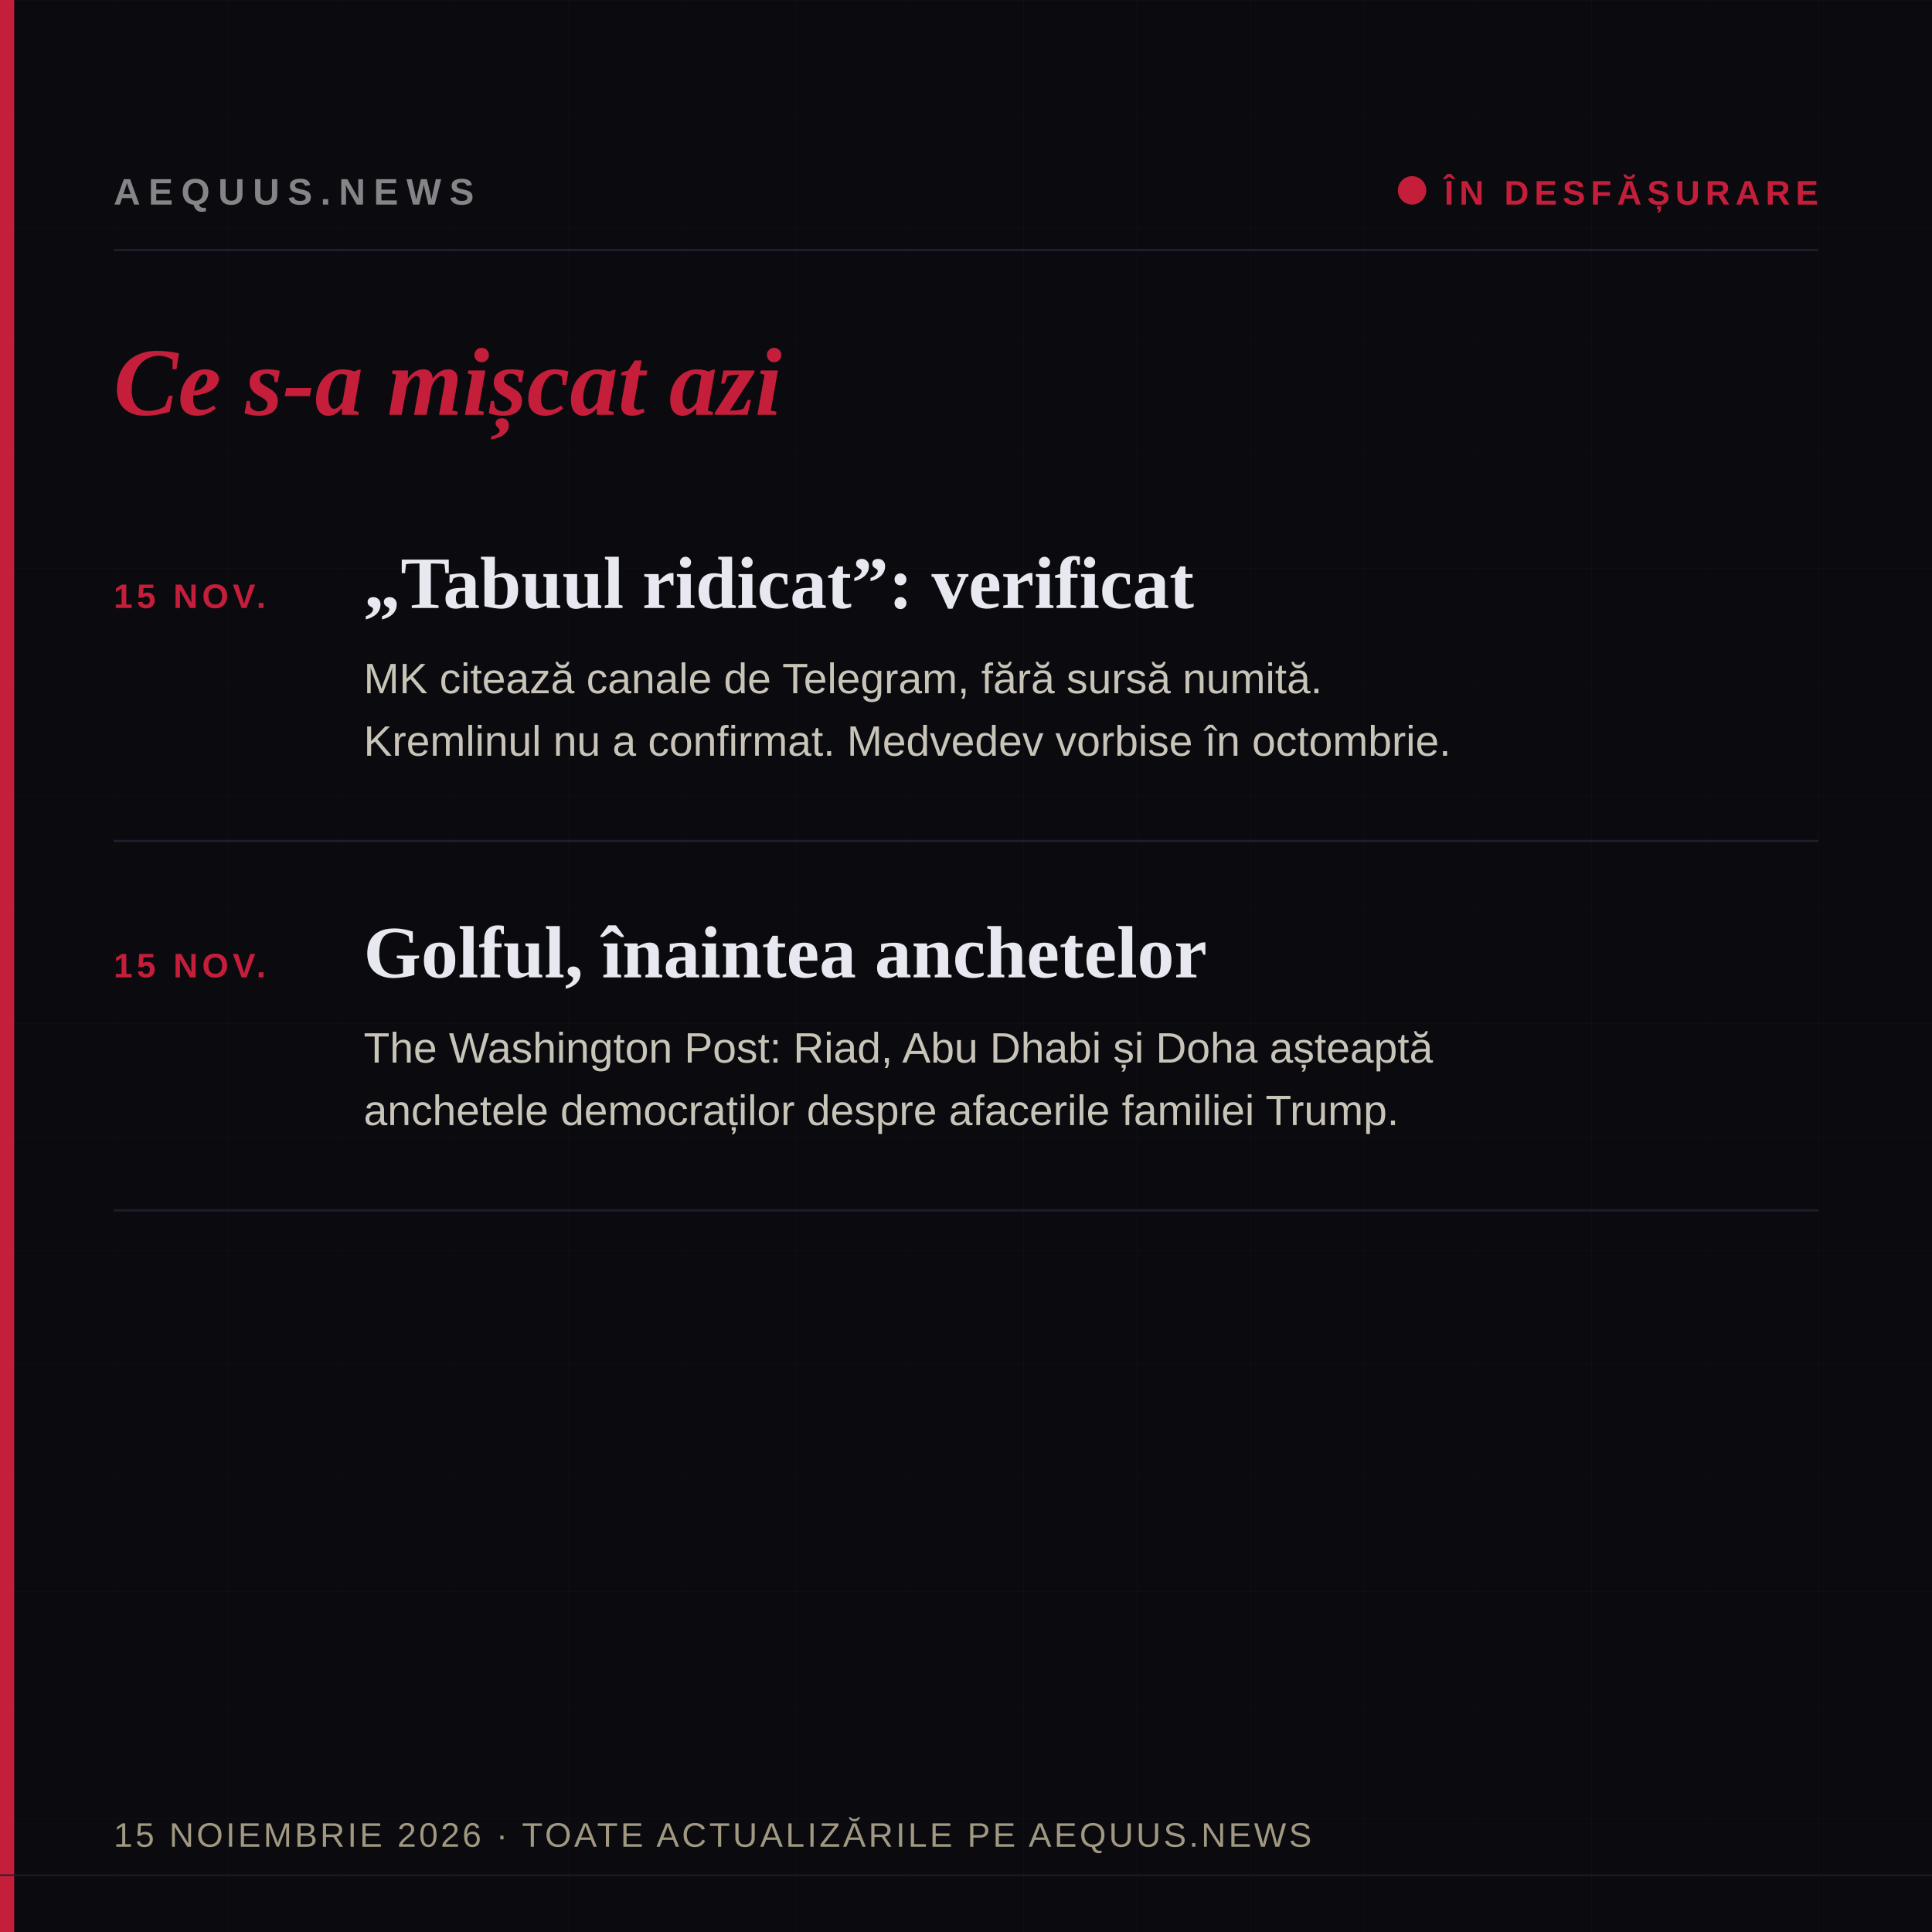
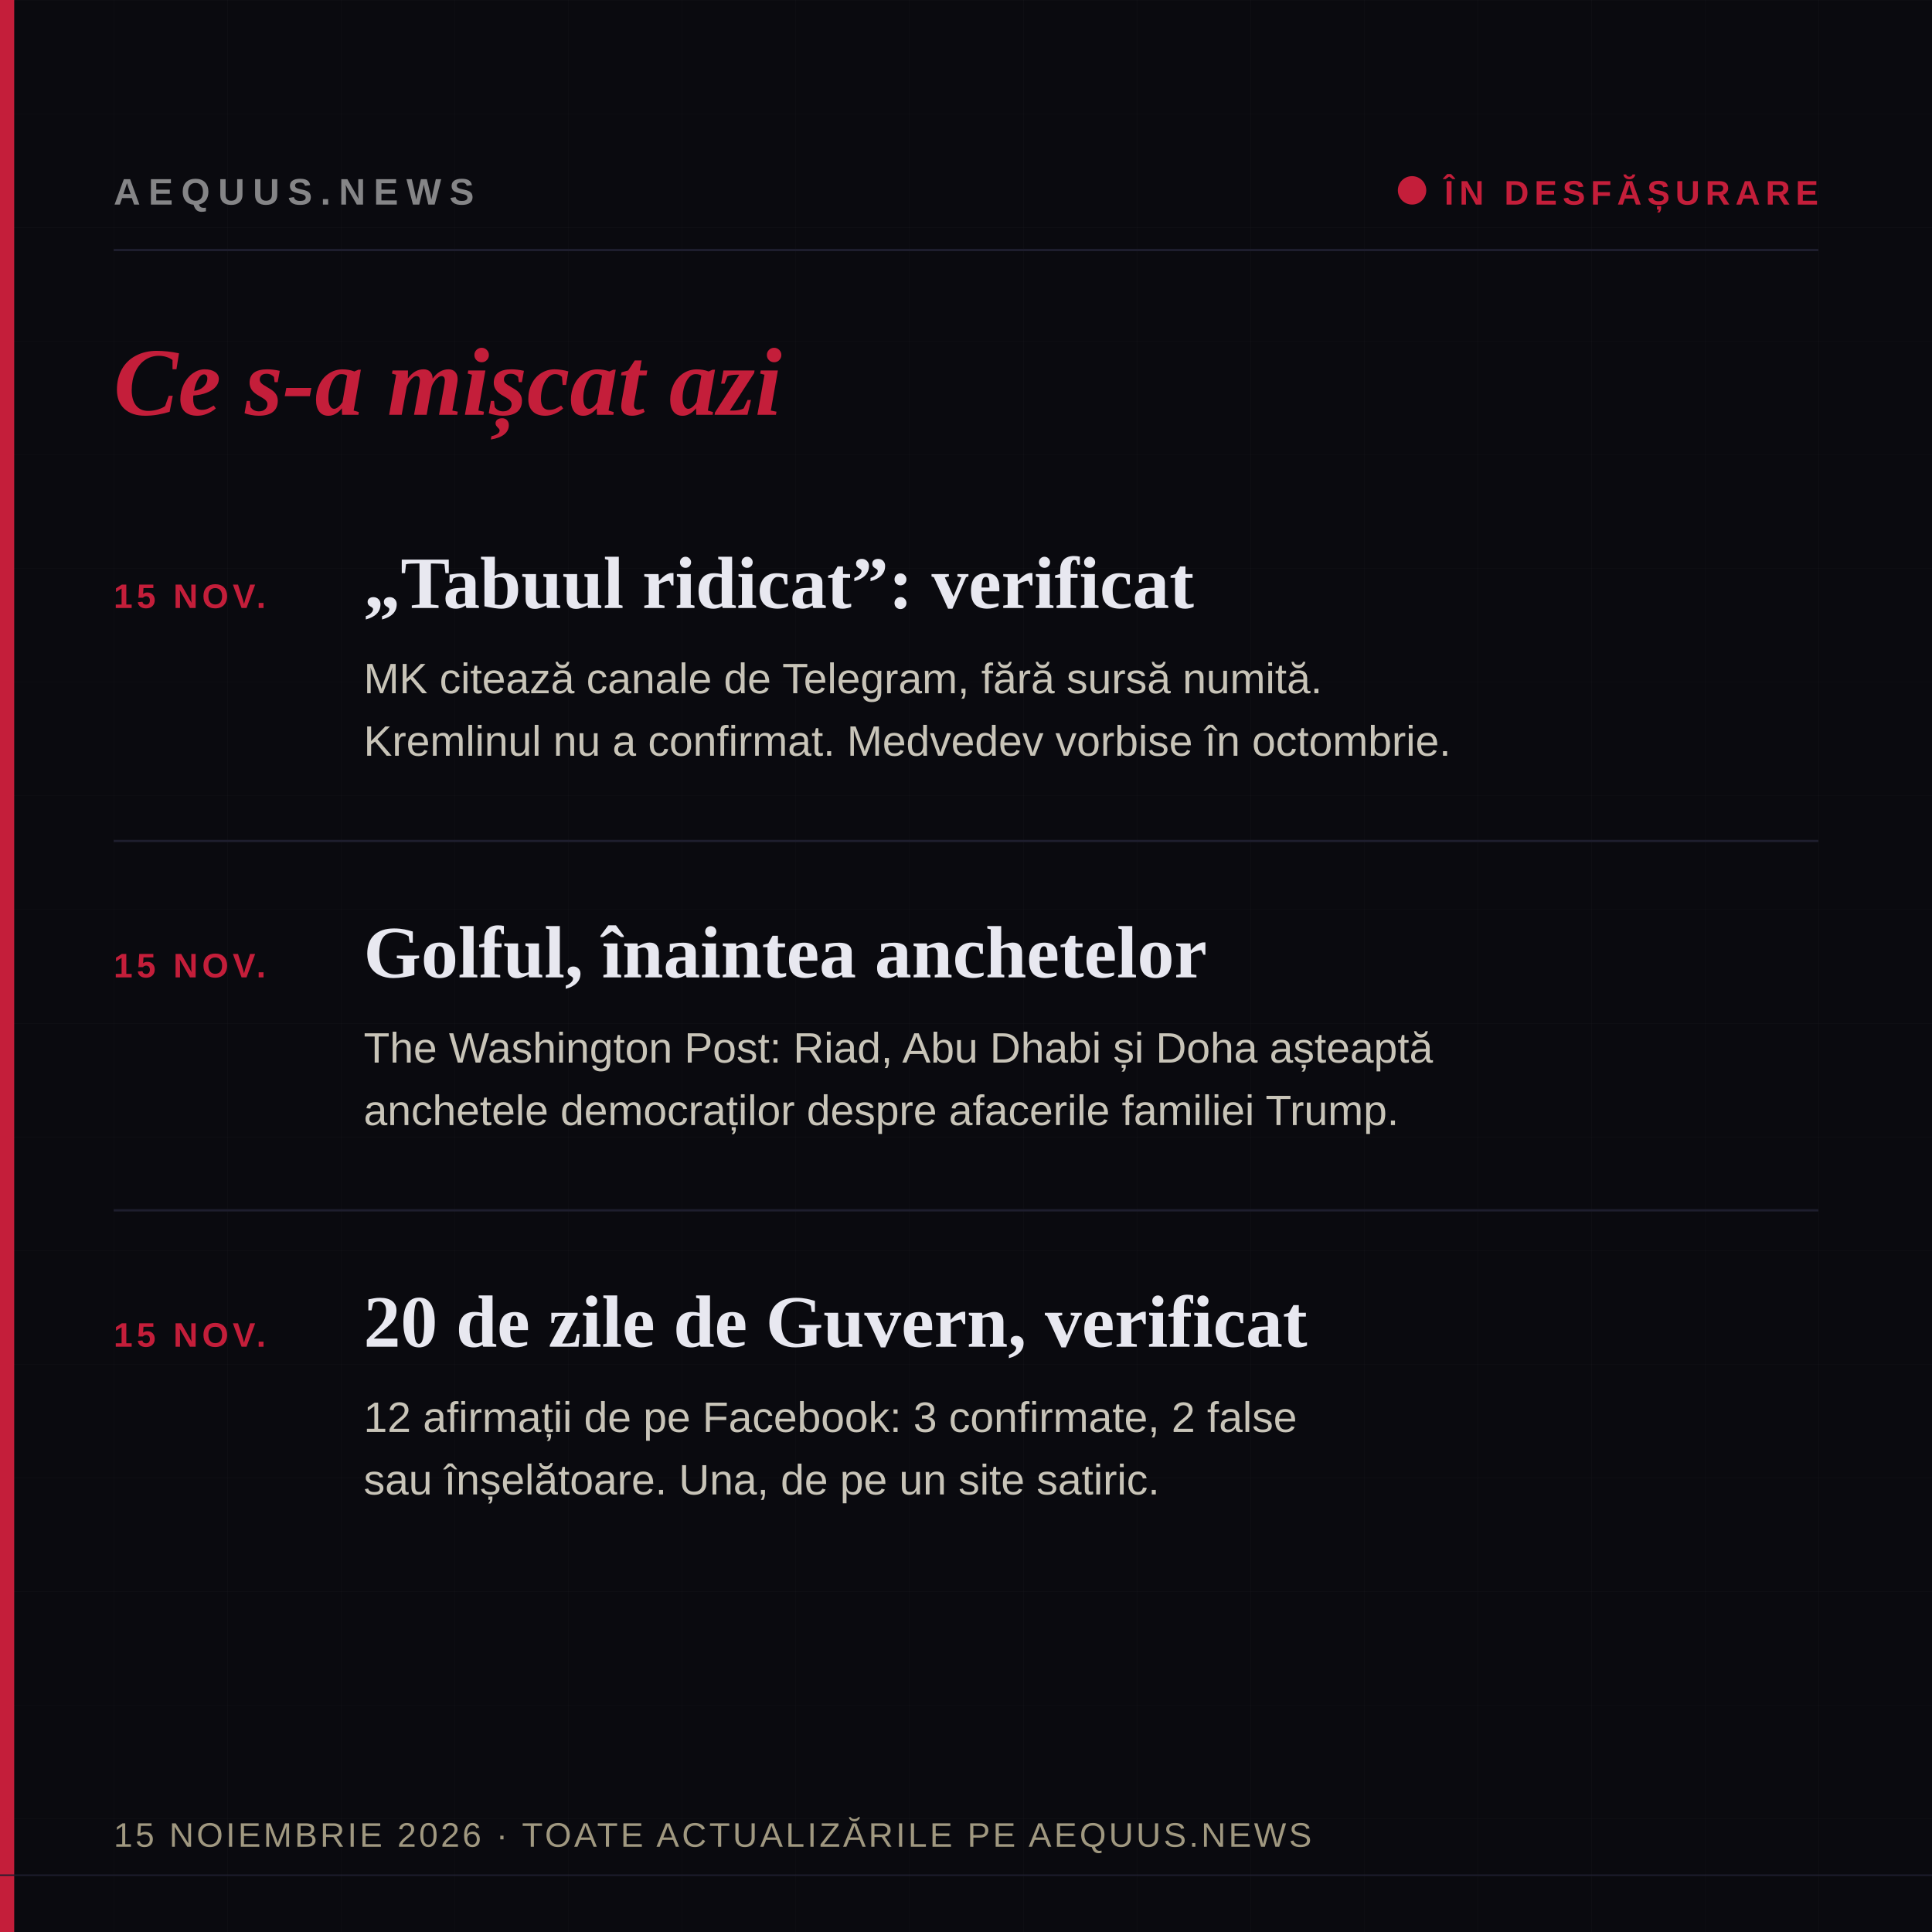
<svg xmlns="http://www.w3.org/2000/svg" viewBox="0 0 680 680" width="680" height="680">
  <rect width="680" height="680" fill="#0a0a0f" />
  <defs>
    <pattern id="grid" width="40" height="40" patternUnits="userSpaceOnUse">
      <path d="M 40 0 L 0 0 0 40" fill="none" stroke="#ffffff" stroke-width="0.15" opacity="0.06" />
    </pattern>
  </defs>
  <rect width="680" height="680" fill="url(#grid)" />
  <rect x="0" y="0" width="5" height="680" fill="#c41e3a" />
  <text x="40" y="72" font-family="'Helvetica Neue', Arial, sans-serif" font-size="13" font-weight="800" fill="#ffffff" letter-spacing="0.22em" opacity="0.5">AEQUUS.NEWS</text>
  <circle cx="497" cy="67" r="5" fill="#c41e3a" />
  <text x="640" y="72" font-family="'Helvetica Neue', Arial, sans-serif" font-size="12" font-weight="800" fill="#c41e3a" letter-spacing="0.16em" text-anchor="end">ÎN DESFĂȘURARE</text>
  <line x1="40" y1="88" x2="640" y2="88" stroke="#1e1e2e" stroke-width="0.8" />
  <text x="40" y="146" font-family="Georgia, 'Times New Roman', serif" font-size="34" font-weight="700" font-style="italic" fill="#c41e3a">Ce s-a mișcat azi</text>
  <text x="40" y="214" font-family="'Helvetica Neue', Arial, sans-serif" font-size="12" font-weight="700" fill="#c41e3a" letter-spacing="0.12em">15 NOV.</text>
  <text x="128" y="214" font-family="Georgia, 'Times New Roman', serif" font-size="26" font-weight="700" fill="#e8e8f0">„Tabuul ridicat”: verificat</text>
  <text x="128" y="244" font-family="'Helvetica Neue', Arial, sans-serif" font-size="15" fill="#c8c4b8">MK citează canale de Telegram, fără sursă numită.</text>
  <text x="128" y="266" font-family="'Helvetica Neue', Arial, sans-serif" font-size="15" fill="#c8c4b8">Kremlinul nu a confirmat. Medvedev vorbise în octombrie.</text>
  <line x1="40" y1="296" x2="640" y2="296" stroke="#1e1e2e" stroke-width="0.8" />
  <text x="40" y="344" font-family="'Helvetica Neue', Arial, sans-serif" font-size="12" font-weight="700" fill="#c41e3a" letter-spacing="0.12em">15 NOV.</text>
  <text x="128" y="344" font-family="Georgia, 'Times New Roman', serif" font-size="26" font-weight="700" fill="#e8e8f0">Golful, înaintea anchetelor</text>
  <text x="128" y="374" font-family="'Helvetica Neue', Arial, sans-serif" font-size="15" fill="#c8c4b8">The Washington Post: Riad, Abu Dhabi și Doha așteaptă</text>
  <text x="128" y="396" font-family="'Helvetica Neue', Arial, sans-serif" font-size="15" fill="#c8c4b8">anchetele democraților despre afacerile familiei Trump.</text>
  <line x1="40" y1="426" x2="640" y2="426" stroke="#1e1e2e" stroke-width="0.8" />
+   <text x="40" y="474" font-family="'Helvetica Neue', Arial, sans-serif" font-size="12" font-weight="700" fill="#c41e3a" letter-spacing="0.12em">15 NOV.</text>
+   <text x="128" y="474" font-family="Georgia, 'Times New Roman', serif" font-size="26" font-weight="700" fill="#e8e8f0">20 de zile de Guvern, verificat</text>
+   <text x="128" y="504" font-family="'Helvetica Neue', Arial, sans-serif" font-size="15" fill="#c8c4b8">12 afirmații de pe Facebook: 3 confirmate, 2 false</text>
+   <text x="128" y="526" font-family="'Helvetica Neue', Arial, sans-serif" font-size="15" fill="#c8c4b8">sau înșelătoare. Una, de pe un site satiric.</text>
  <line x1="0" y1="660" x2="680" y2="660" stroke="#1e1e2e" stroke-width="0.5" />
  <text x="40" y="650" font-family="Arial, sans-serif" font-size="12" fill="#a09880" letter-spacing="0.08em">15 NOIEMBRIE 2026 · TOATE ACTUALIZĂRILE PE AEQUUS.NEWS</text>
</svg>
